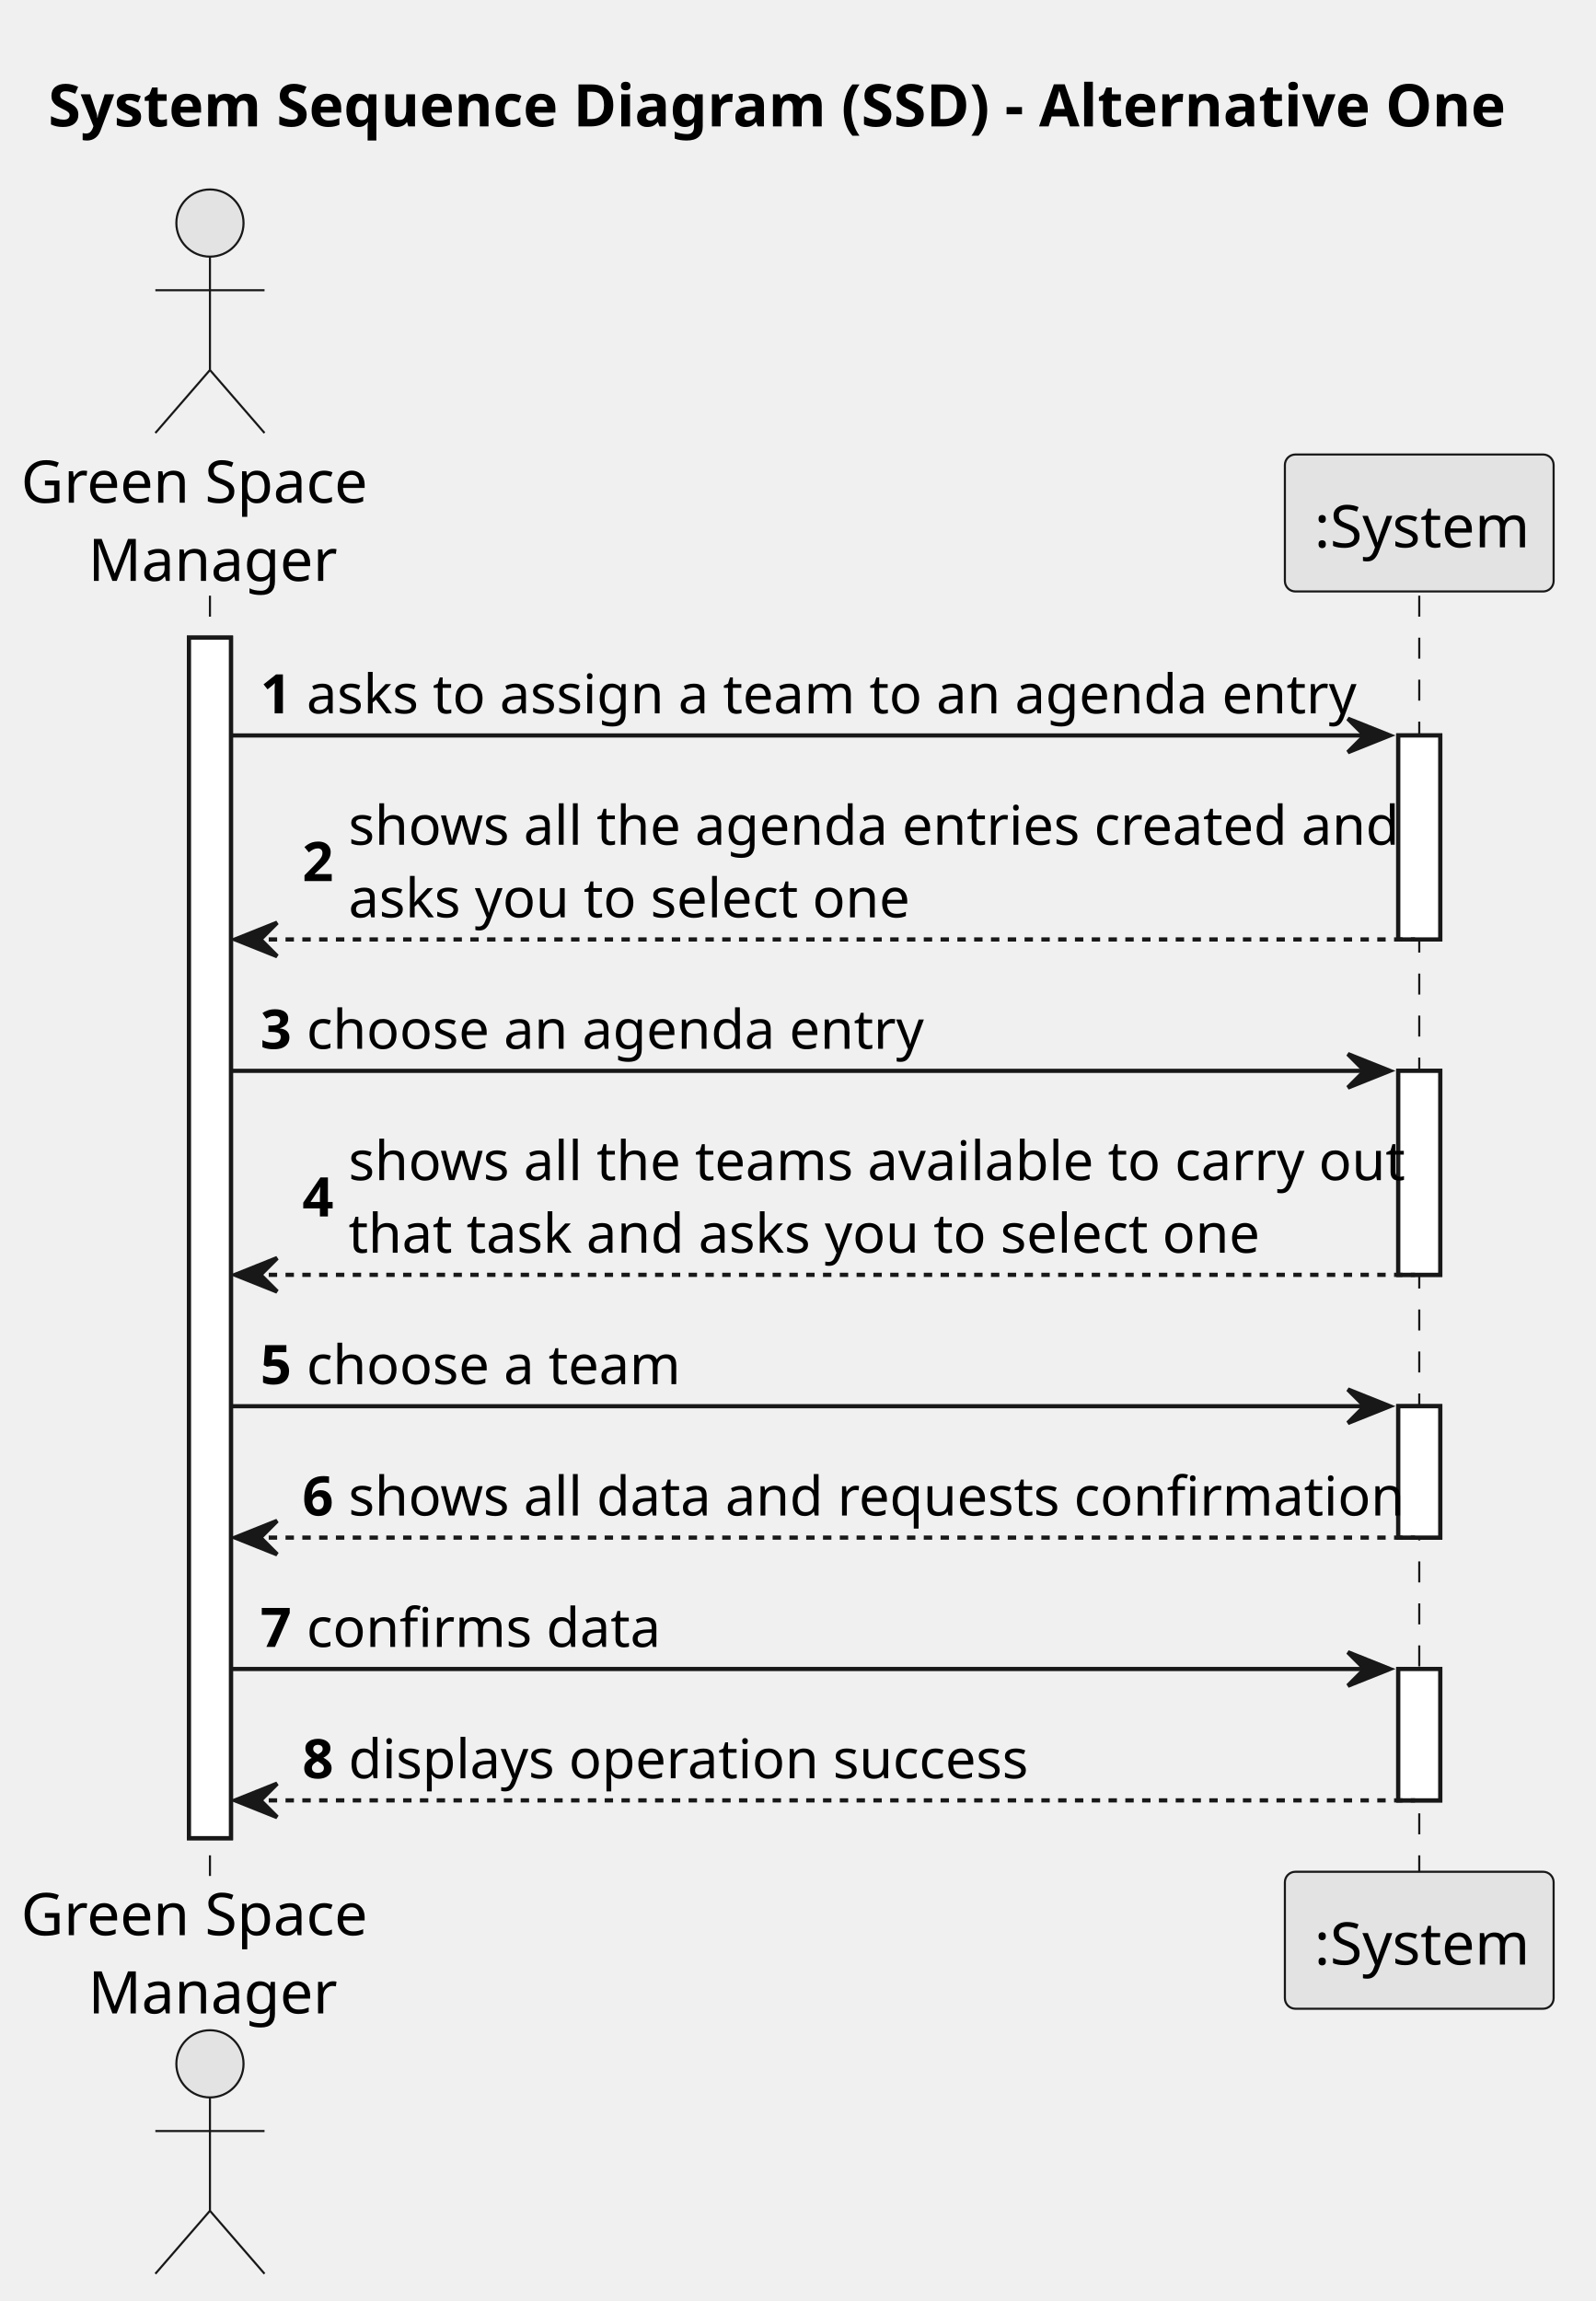
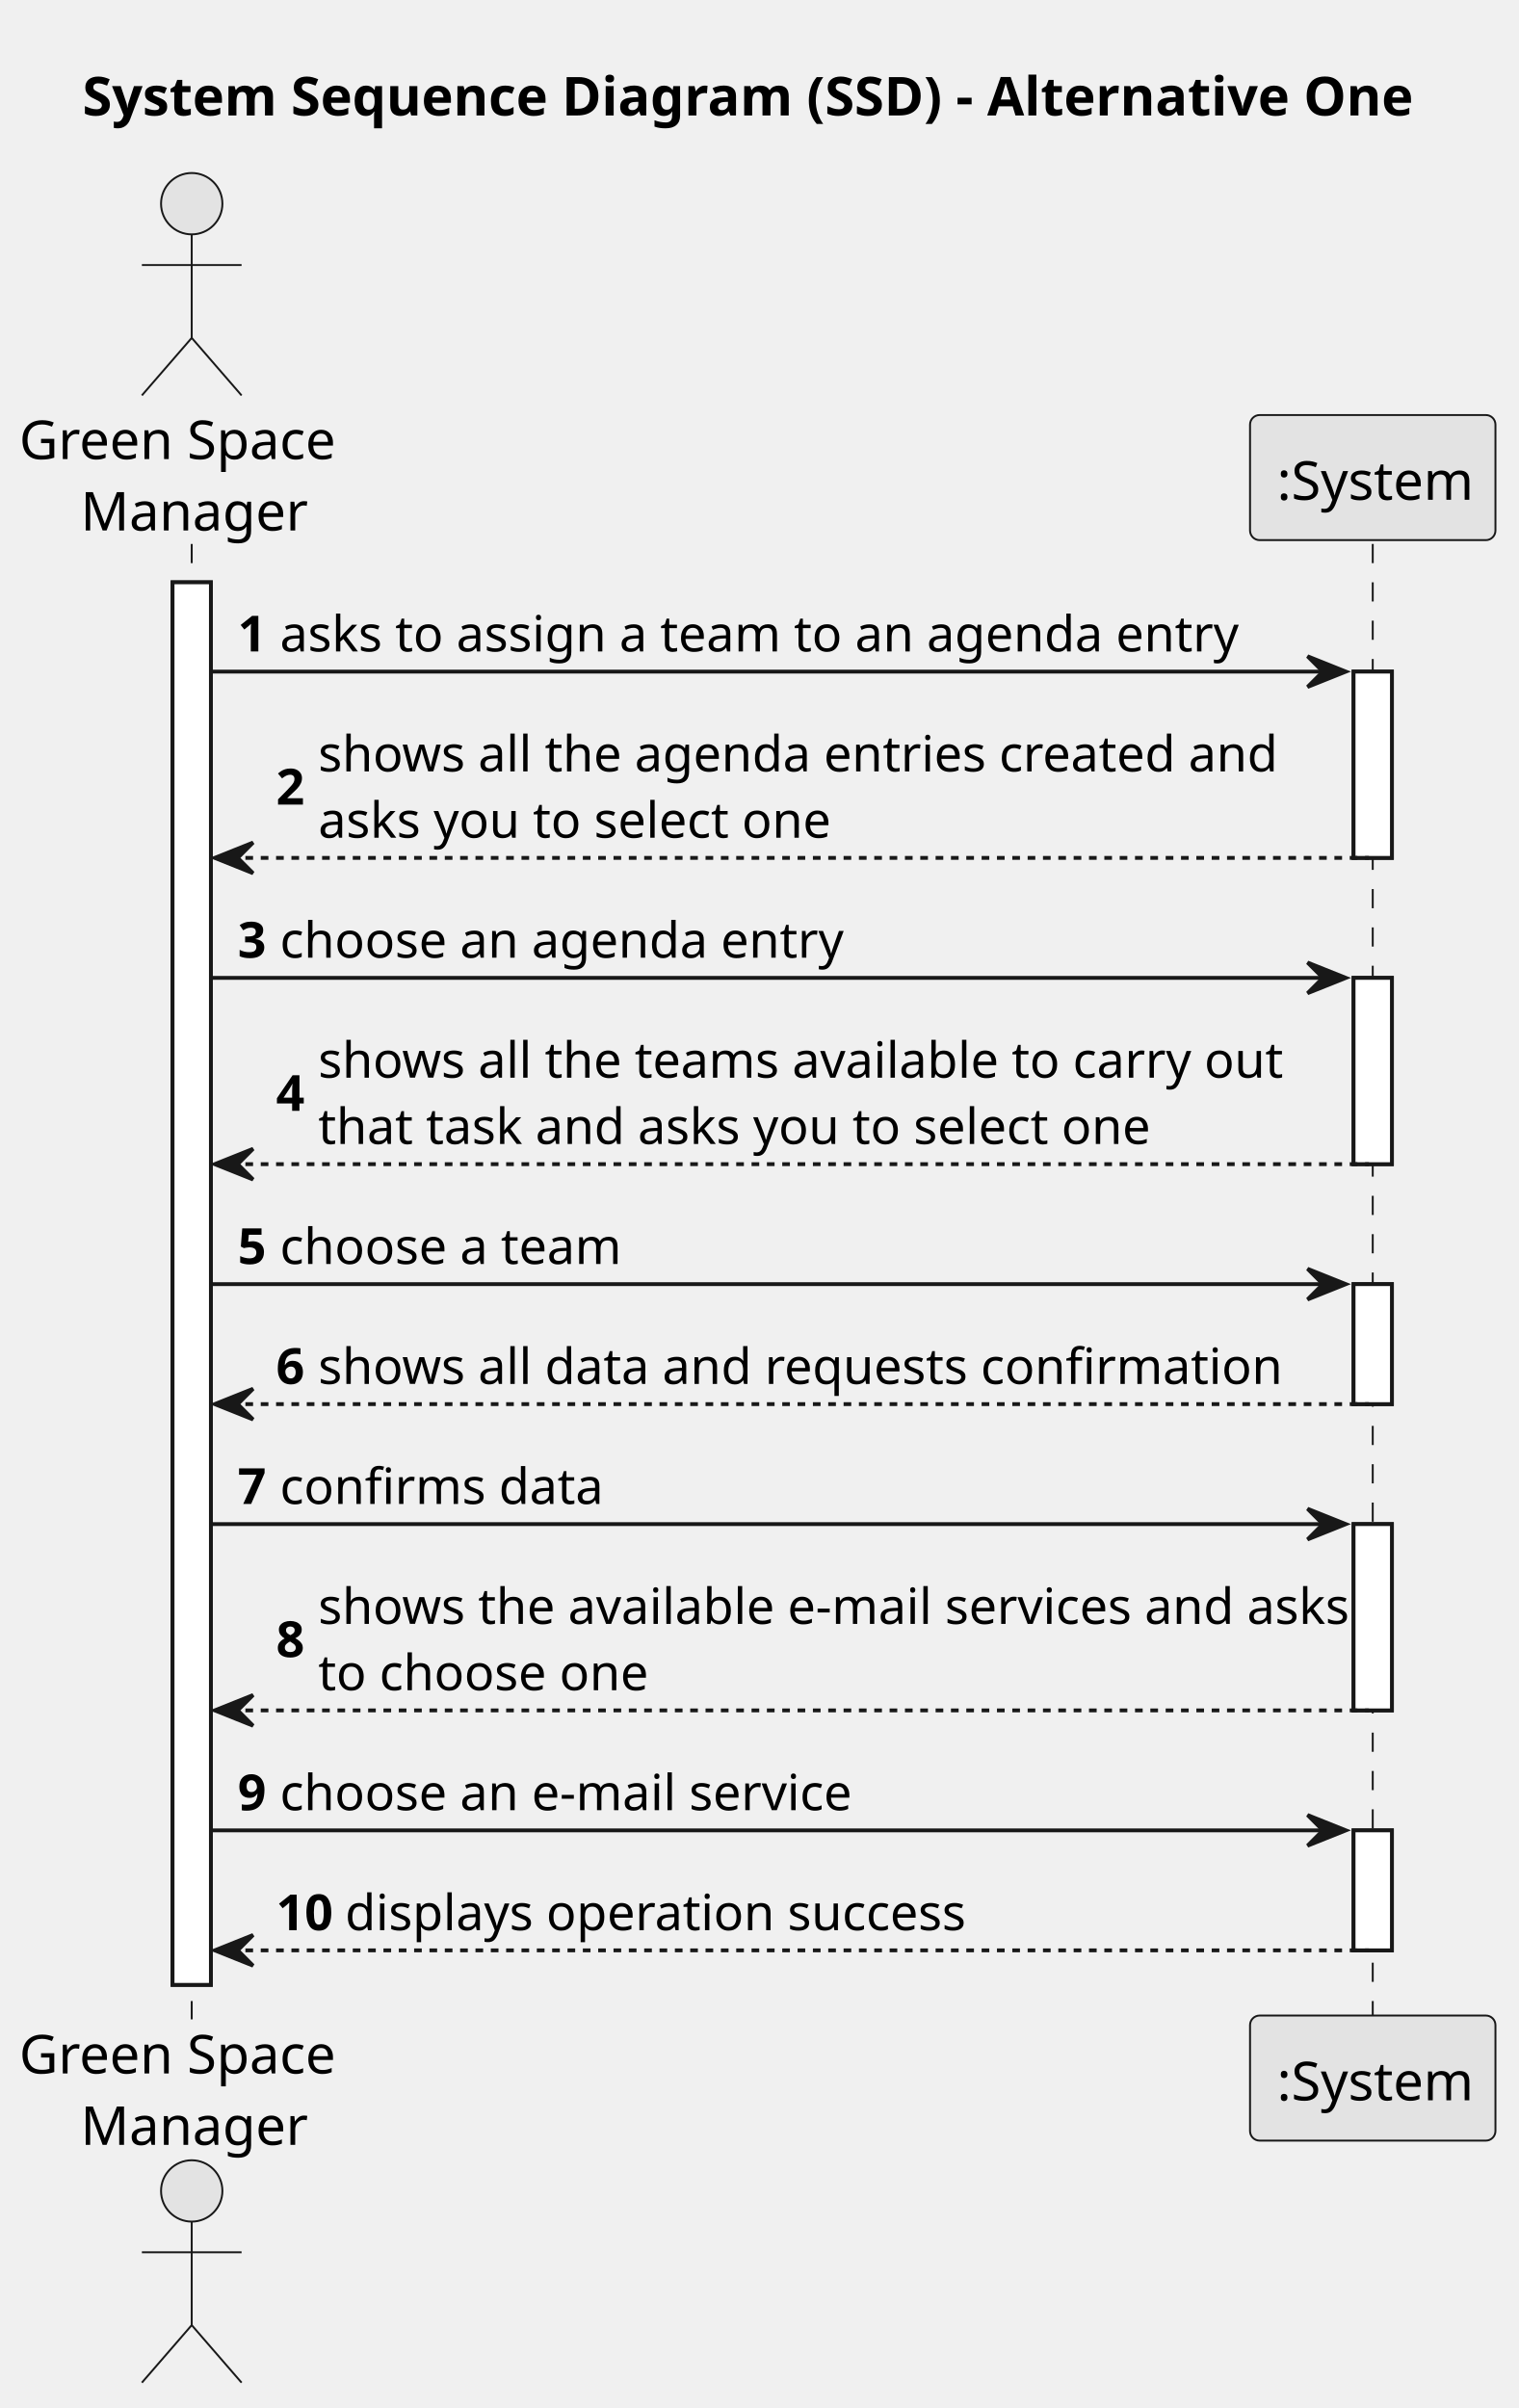
- <svg xmlns="http://www.w3.org/2000/svg" contentStyleType="text/css" height="548px" preserveAspectRatio="none" style="width:380px;height:548px;background:#FFFFFF;" version="1.1" viewBox="0 0 380 548" width="380px" zoomAndPan="magnify">
+ <svg xmlns="http://www.w3.org/2000/svg" contentStyleType="text/css" height="628px" preserveAspectRatio="none" style="width:396px;height:628px;background:#FFFFFF;" version="1.1" viewBox="0 0 396 628" width="396px" zoomAndPan="magnify">
  <defs />
  <g>
-     <text fill="#000000" font-family="sans-serif" font-size="14" font-weight="bold" lengthAdjust="spacing" textLength="351" x="11.5" y="30.107">System Sequence Diagram (SSD) - Alternative One</text>
-     <rect fill="#FFFFFF" height="285.91" style="stroke:#181818;stroke-width:1.0;" width="10" x="45" y="151.863" />
-     <rect fill="#FFFFFF" height="48.582" style="stroke:#181818;stroke-width:1.0;" width="10" x="333" y="175.154" />
-     <rect fill="#FFFFFF" height="48.582" style="stroke:#181818;stroke-width:1.0;" width="10" x="333" y="255.027" />
-     <rect fill="#FFFFFF" height="31.291" style="stroke:#181818;stroke-width:1.0;" width="10" x="333" y="334.9" />
-     <rect fill="#FFFFFF" height="31.291" style="stroke:#181818;stroke-width:1.0;" width="10" x="333" y="397.482" />
-     <line style="stroke:#181818;stroke-width:0.5;stroke-dasharray:5.0,5.0;" x1="50" x2="50" y1="141.863" y2="446.773" />
-     <line style="stroke:#181818;stroke-width:0.5;stroke-dasharray:5.0,5.0;" x1="338" x2="338" y1="141.863" y2="446.773" />
+     <text fill="#000000" font-family="sans-serif" font-size="14" font-weight="bold" lengthAdjust="spacing" textLength="351" x="21.5" y="30.107">System Sequence Diagram (SSD) - Alternative One</text>
+     <rect fill="#FFFFFF" height="365.783" style="stroke:#181818;stroke-width:1.0;" width="10" x="45" y="151.863" />
+     <rect fill="#FFFFFF" height="48.582" style="stroke:#181818;stroke-width:1.0;" width="10" x="353" y="175.154" />
+     <rect fill="#FFFFFF" height="48.582" style="stroke:#181818;stroke-width:1.0;" width="10" x="353" y="255.027" />
+     <rect fill="#FFFFFF" height="31.291" style="stroke:#181818;stroke-width:1.0;" width="10" x="353" y="334.9" />
+     <rect fill="#FFFFFF" height="48.582" style="stroke:#181818;stroke-width:1.0;" width="10" x="353" y="397.482" />
+     <rect fill="#FFFFFF" height="31.291" style="stroke:#181818;stroke-width:1.0;" width="10" x="353" y="477.356" />
+     <line style="stroke:#181818;stroke-width:0.5;stroke-dasharray:5.0,5.0;" x1="50" x2="50" y1="141.863" y2="526.646" />
+     <line style="stroke:#181818;stroke-width:0.5;stroke-dasharray:5.0,5.0;" x1="358" x2="358" y1="141.863" y2="526.646" />
    <text fill="#000000" font-family="sans-serif" font-size="14" lengthAdjust="spacing" textLength="84" x="5" y="119.728">Green Space</text>
    <text fill="#000000" font-family="sans-serif" font-size="14" lengthAdjust="spacing" textLength="56" x="21" y="138.35">Manager</text>
    <ellipse cx="50" cy="53.121" fill="#E3E3E3" rx="8" ry="8" style="stroke:#181818;stroke-width:0.5;" />
    <path d="M50,61.121 L50,88.121 M37,69.121 L63,69.121 M50,88.121 L37,103.121 M50,88.121 L63,103.121 " fill="none" style="stroke:#181818;stroke-width:0.5;" />
-     <text fill="#000000" font-family="sans-serif" font-size="14" lengthAdjust="spacing" textLength="84" x="5" y="460.881">Green Space</text>
-     <text fill="#000000" font-family="sans-serif" font-size="14" lengthAdjust="spacing" textLength="56" x="21" y="479.502">Manager</text>
-     <ellipse cx="50" cy="491.516" fill="#E3E3E3" rx="8" ry="8" style="stroke:#181818;stroke-width:0.5;" />
-     <path d="M50,499.516 L50,526.516 M37,507.516 L63,507.516 M50,526.516 L37,541.516 M50,526.516 L63,541.516 " fill="none" style="stroke:#181818;stroke-width:0.5;" />
-     <rect fill="#E3E3E3" height="32.621" rx="2.5" ry="2.5" style="stroke:#181818;stroke-width:0.5;" width="64" x="306" y="108.242" />
-     <text fill="#000000" font-family="sans-serif" font-size="14" lengthAdjust="spacing" textLength="50" x="313" y="130.35">:System</text>
-     <rect fill="#E3E3E3" height="32.621" rx="2.5" ry="2.5" style="stroke:#181818;stroke-width:0.5;" width="64" x="306" y="445.773" />
-     <text fill="#000000" font-family="sans-serif" font-size="14" lengthAdjust="spacing" textLength="50" x="313" y="467.881">:System</text>
-     <rect fill="#FFFFFF" height="285.91" style="stroke:#181818;stroke-width:1.0;" width="10" x="45" y="151.863" />
-     <rect fill="#FFFFFF" height="48.582" style="stroke:#181818;stroke-width:1.0;" width="10" x="333" y="175.154" />
-     <rect fill="#FFFFFF" height="48.582" style="stroke:#181818;stroke-width:1.0;" width="10" x="333" y="255.027" />
-     <rect fill="#FFFFFF" height="31.291" style="stroke:#181818;stroke-width:1.0;" width="10" x="333" y="334.9" />
-     <rect fill="#FFFFFF" height="31.291" style="stroke:#181818;stroke-width:1.0;" width="10" x="333" y="397.482" />
-     <polygon fill="#181818" points="321,171.154,331,175.154,321,179.154,325,175.154" style="stroke:#181818;stroke-width:1.0;" />
-     <line style="stroke:#181818;stroke-width:1.0;" x1="55" x2="327" y1="175.154" y2="175.154" />
+     <text fill="#000000" font-family="sans-serif" font-size="14" lengthAdjust="spacing" textLength="84" x="5" y="540.754">Green Space</text>
+     <text fill="#000000" font-family="sans-serif" font-size="14" lengthAdjust="spacing" textLength="56" x="21" y="559.375">Manager</text>
+     <ellipse cx="50" cy="571.389" fill="#E3E3E3" rx="8" ry="8" style="stroke:#181818;stroke-width:0.5;" />
+     <path d="M50,579.389 L50,606.389 M37,587.389 L63,587.389 M50,606.389 L37,621.389 M50,606.389 L63,621.389 " fill="none" style="stroke:#181818;stroke-width:0.5;" />
+     <rect fill="#E3E3E3" height="32.621" rx="2.5" ry="2.5" style="stroke:#181818;stroke-width:0.5;" width="64" x="326" y="108.242" />
+     <text fill="#000000" font-family="sans-serif" font-size="14" lengthAdjust="spacing" textLength="50" x="333" y="130.35">:System</text>
+     <rect fill="#E3E3E3" height="32.621" rx="2.5" ry="2.5" style="stroke:#181818;stroke-width:0.5;" width="64" x="326" y="525.646" />
+     <text fill="#000000" font-family="sans-serif" font-size="14" lengthAdjust="spacing" textLength="50" x="333" y="547.754">:System</text>
+     <rect fill="#FFFFFF" height="365.783" style="stroke:#181818;stroke-width:1.0;" width="10" x="45" y="151.863" />
+     <rect fill="#FFFFFF" height="48.582" style="stroke:#181818;stroke-width:1.0;" width="10" x="353" y="175.154" />
+     <rect fill="#FFFFFF" height="48.582" style="stroke:#181818;stroke-width:1.0;" width="10" x="353" y="255.027" />
+     <rect fill="#FFFFFF" height="31.291" style="stroke:#181818;stroke-width:1.0;" width="10" x="353" y="334.9" />
+     <rect fill="#FFFFFF" height="48.582" style="stroke:#181818;stroke-width:1.0;" width="10" x="353" y="397.482" />
+     <rect fill="#FFFFFF" height="31.291" style="stroke:#181818;stroke-width:1.0;" width="10" x="353" y="477.356" />
+     <polygon fill="#181818" points="341,171.154,351,175.154,341,179.154,345,175.154" style="stroke:#181818;stroke-width:1.0;" />
+     <line style="stroke:#181818;stroke-width:1.0;" x1="55" x2="347" y1="175.154" y2="175.154" />
    <text fill="#000000" font-family="sans-serif" font-size="13" font-weight="bold" lengthAdjust="spacing" textLength="7" x="62" y="169.892">1</text>
    <text fill="#000000" font-family="sans-serif" font-size="13" lengthAdjust="spacing" textLength="241" x="73" y="169.892">asks to assign a team to an agenda entry</text>
    <polygon fill="#181818" points="66,219.736,56,223.736,66,227.736,62,223.736" style="stroke:#181818;stroke-width:1.0;" />
-     <line style="stroke:#181818;stroke-width:1.0;stroke-dasharray:2.0,2.0;" x1="60" x2="337" y1="223.736" y2="223.736" />
+     <line style="stroke:#181818;stroke-width:1.0;stroke-dasharray:2.0,2.0;" x1="60" x2="357" y1="223.736" y2="223.736" />
    <text fill="#000000" font-family="sans-serif" font-size="13" font-weight="bold" lengthAdjust="spacing" textLength="7" x="72" y="209.828">2</text>
    <text fill="#000000" font-family="sans-serif" font-size="13" lengthAdjust="spacing" textLength="237" x="83" y="201.183">shows all the agenda entries created and</text>
    <text fill="#000000" font-family="sans-serif" font-size="13" lengthAdjust="spacing" textLength="132" x="83" y="218.474">asks you to select one</text>
-     <polygon fill="#181818" points="321,251.027,331,255.027,321,259.027,325,255.027" style="stroke:#181818;stroke-width:1.0;" />
-     <line style="stroke:#181818;stroke-width:1.0;" x1="55" x2="327" y1="255.027" y2="255.027" />
+     <polygon fill="#181818" points="341,251.027,351,255.027,341,259.027,345,255.027" style="stroke:#181818;stroke-width:1.0;" />
+     <line style="stroke:#181818;stroke-width:1.0;" x1="55" x2="347" y1="255.027" y2="255.027" />
    <text fill="#000000" font-family="sans-serif" font-size="13" font-weight="bold" lengthAdjust="spacing" textLength="7" x="62" y="249.765">3</text>
    <text fill="#000000" font-family="sans-serif" font-size="13" lengthAdjust="spacing" textLength="139" x="73" y="249.765">choose an agenda entry</text>
    <polygon fill="#181818" points="66,299.609,56,303.609,66,307.609,62,303.609" style="stroke:#181818;stroke-width:1.0;" />
-     <line style="stroke:#181818;stroke-width:1.0;stroke-dasharray:2.0,2.0;" x1="60" x2="337" y1="303.609" y2="303.609" />
+     <line style="stroke:#181818;stroke-width:1.0;stroke-dasharray:2.0,2.0;" x1="60" x2="357" y1="303.609" y2="303.609" />
    <text fill="#000000" font-family="sans-serif" font-size="13" font-weight="bold" lengthAdjust="spacing" textLength="7" x="72" y="289.701">4</text>
    <text fill="#000000" font-family="sans-serif" font-size="13" lengthAdjust="spacing" textLength="239" x="83" y="281.056">shows all the teams available to carry out</text>
    <text fill="#000000" font-family="sans-serif" font-size="13" lengthAdjust="spacing" textLength="212" x="83" y="298.347">that task and asks you to select one</text>
-     <polygon fill="#181818" points="321,330.9,331,334.9,321,338.9,325,334.9" style="stroke:#181818;stroke-width:1.0;" />
-     <line style="stroke:#181818;stroke-width:1.0;" x1="55" x2="327" y1="334.9" y2="334.9" />
+     <polygon fill="#181818" points="341,330.9,351,334.9,341,338.9,345,334.9" style="stroke:#181818;stroke-width:1.0;" />
+     <line style="stroke:#181818;stroke-width:1.0;" x1="55" x2="347" y1="334.9" y2="334.9" />
    <text fill="#000000" font-family="sans-serif" font-size="13" font-weight="bold" lengthAdjust="spacing" textLength="7" x="62" y="329.638">5</text>
    <text fill="#000000" font-family="sans-serif" font-size="13" lengthAdjust="spacing" textLength="86" x="73" y="329.638">choose a team</text>
    <polygon fill="#181818" points="66,362.191,56,366.191,66,370.191,62,366.191" style="stroke:#181818;stroke-width:1.0;" />
-     <line style="stroke:#181818;stroke-width:1.0;stroke-dasharray:2.0,2.0;" x1="60" x2="337" y1="366.191" y2="366.191" />
+     <line style="stroke:#181818;stroke-width:1.0;stroke-dasharray:2.0,2.0;" x1="60" x2="357" y1="366.191" y2="366.191" />
    <text fill="#000000" font-family="sans-serif" font-size="13" font-weight="bold" lengthAdjust="spacing" textLength="7" x="72" y="360.929">6</text>
    <text fill="#000000" font-family="sans-serif" font-size="13" lengthAdjust="spacing" textLength="236" x="83" y="360.929">shows all data and requests confirmation</text>
-     <polygon fill="#181818" points="321,393.482,331,397.482,321,401.482,325,397.482" style="stroke:#181818;stroke-width:1.0;" />
-     <line style="stroke:#181818;stroke-width:1.0;" x1="55" x2="327" y1="397.482" y2="397.482" />
+     <polygon fill="#181818" points="341,393.482,351,397.482,341,401.482,345,397.482" style="stroke:#181818;stroke-width:1.0;" />
+     <line style="stroke:#181818;stroke-width:1.0;" x1="55" x2="347" y1="397.482" y2="397.482" />
    <text fill="#000000" font-family="sans-serif" font-size="13" font-weight="bold" lengthAdjust="spacing" textLength="7" x="62" y="392.22">7</text>
    <text fill="#000000" font-family="sans-serif" font-size="13" lengthAdjust="spacing" textLength="78" x="73" y="392.22">confirms data</text>
-     <polygon fill="#181818" points="66,424.773,56,428.773,66,432.773,62,428.773" style="stroke:#181818;stroke-width:1.0;" />
-     <line style="stroke:#181818;stroke-width:1.0;stroke-dasharray:2.0,2.0;" x1="60" x2="337" y1="428.773" y2="428.773" />
-     <text fill="#000000" font-family="sans-serif" font-size="13" font-weight="bold" lengthAdjust="spacing" textLength="7" x="72" y="423.511">8</text>
-     <text fill="#000000" font-family="sans-serif" font-size="13" lengthAdjust="spacing" textLength="158" x="83" y="423.511">displays operation success</text>
+     <polygon fill="#181818" points="66,442.065,56,446.065,66,450.065,62,446.065" style="stroke:#181818;stroke-width:1.0;" />
+     <line style="stroke:#181818;stroke-width:1.0;stroke-dasharray:2.0,2.0;" x1="60" x2="357" y1="446.065" y2="446.065" />
+     <text fill="#000000" font-family="sans-serif" font-size="13" font-weight="bold" lengthAdjust="spacing" textLength="7" x="72" y="432.156">8</text>
+     <text fill="#000000" font-family="sans-serif" font-size="13" lengthAdjust="spacing" textLength="259" x="83" y="423.511">shows the available e-mail services and asks</text>
+     <text fill="#000000" font-family="sans-serif" font-size="13" lengthAdjust="spacing" textLength="82" x="83" y="440.802">to choose one</text>
+     <polygon fill="#181818" points="341,473.356,351,477.356,341,481.356,345,477.356" style="stroke:#181818;stroke-width:1.0;" />
+     <line style="stroke:#181818;stroke-width:1.0;" x1="55" x2="347" y1="477.356" y2="477.356" />
+     <text fill="#000000" font-family="sans-serif" font-size="13" font-weight="bold" lengthAdjust="spacing" textLength="7" x="62" y="472.093">9</text>
+     <text fill="#000000" font-family="sans-serif" font-size="13" lengthAdjust="spacing" textLength="143" x="73" y="472.093">choose an e-mail service</text>
+     <polygon fill="#181818" points="66,504.647,56,508.647,66,512.646,62,508.647" style="stroke:#181818;stroke-width:1.0;" />
+     <line style="stroke:#181818;stroke-width:1.0;stroke-dasharray:2.0,2.0;" x1="60" x2="357" y1="508.647" y2="508.647" />
+     <text fill="#000000" font-family="sans-serif" font-size="13" font-weight="bold" lengthAdjust="spacing" textLength="14" x="72" y="503.384">10</text>
+     <text fill="#000000" font-family="sans-serif" font-size="13" lengthAdjust="spacing" textLength="158" x="90" y="503.384">displays operation success</text>
  </g>
</svg>
